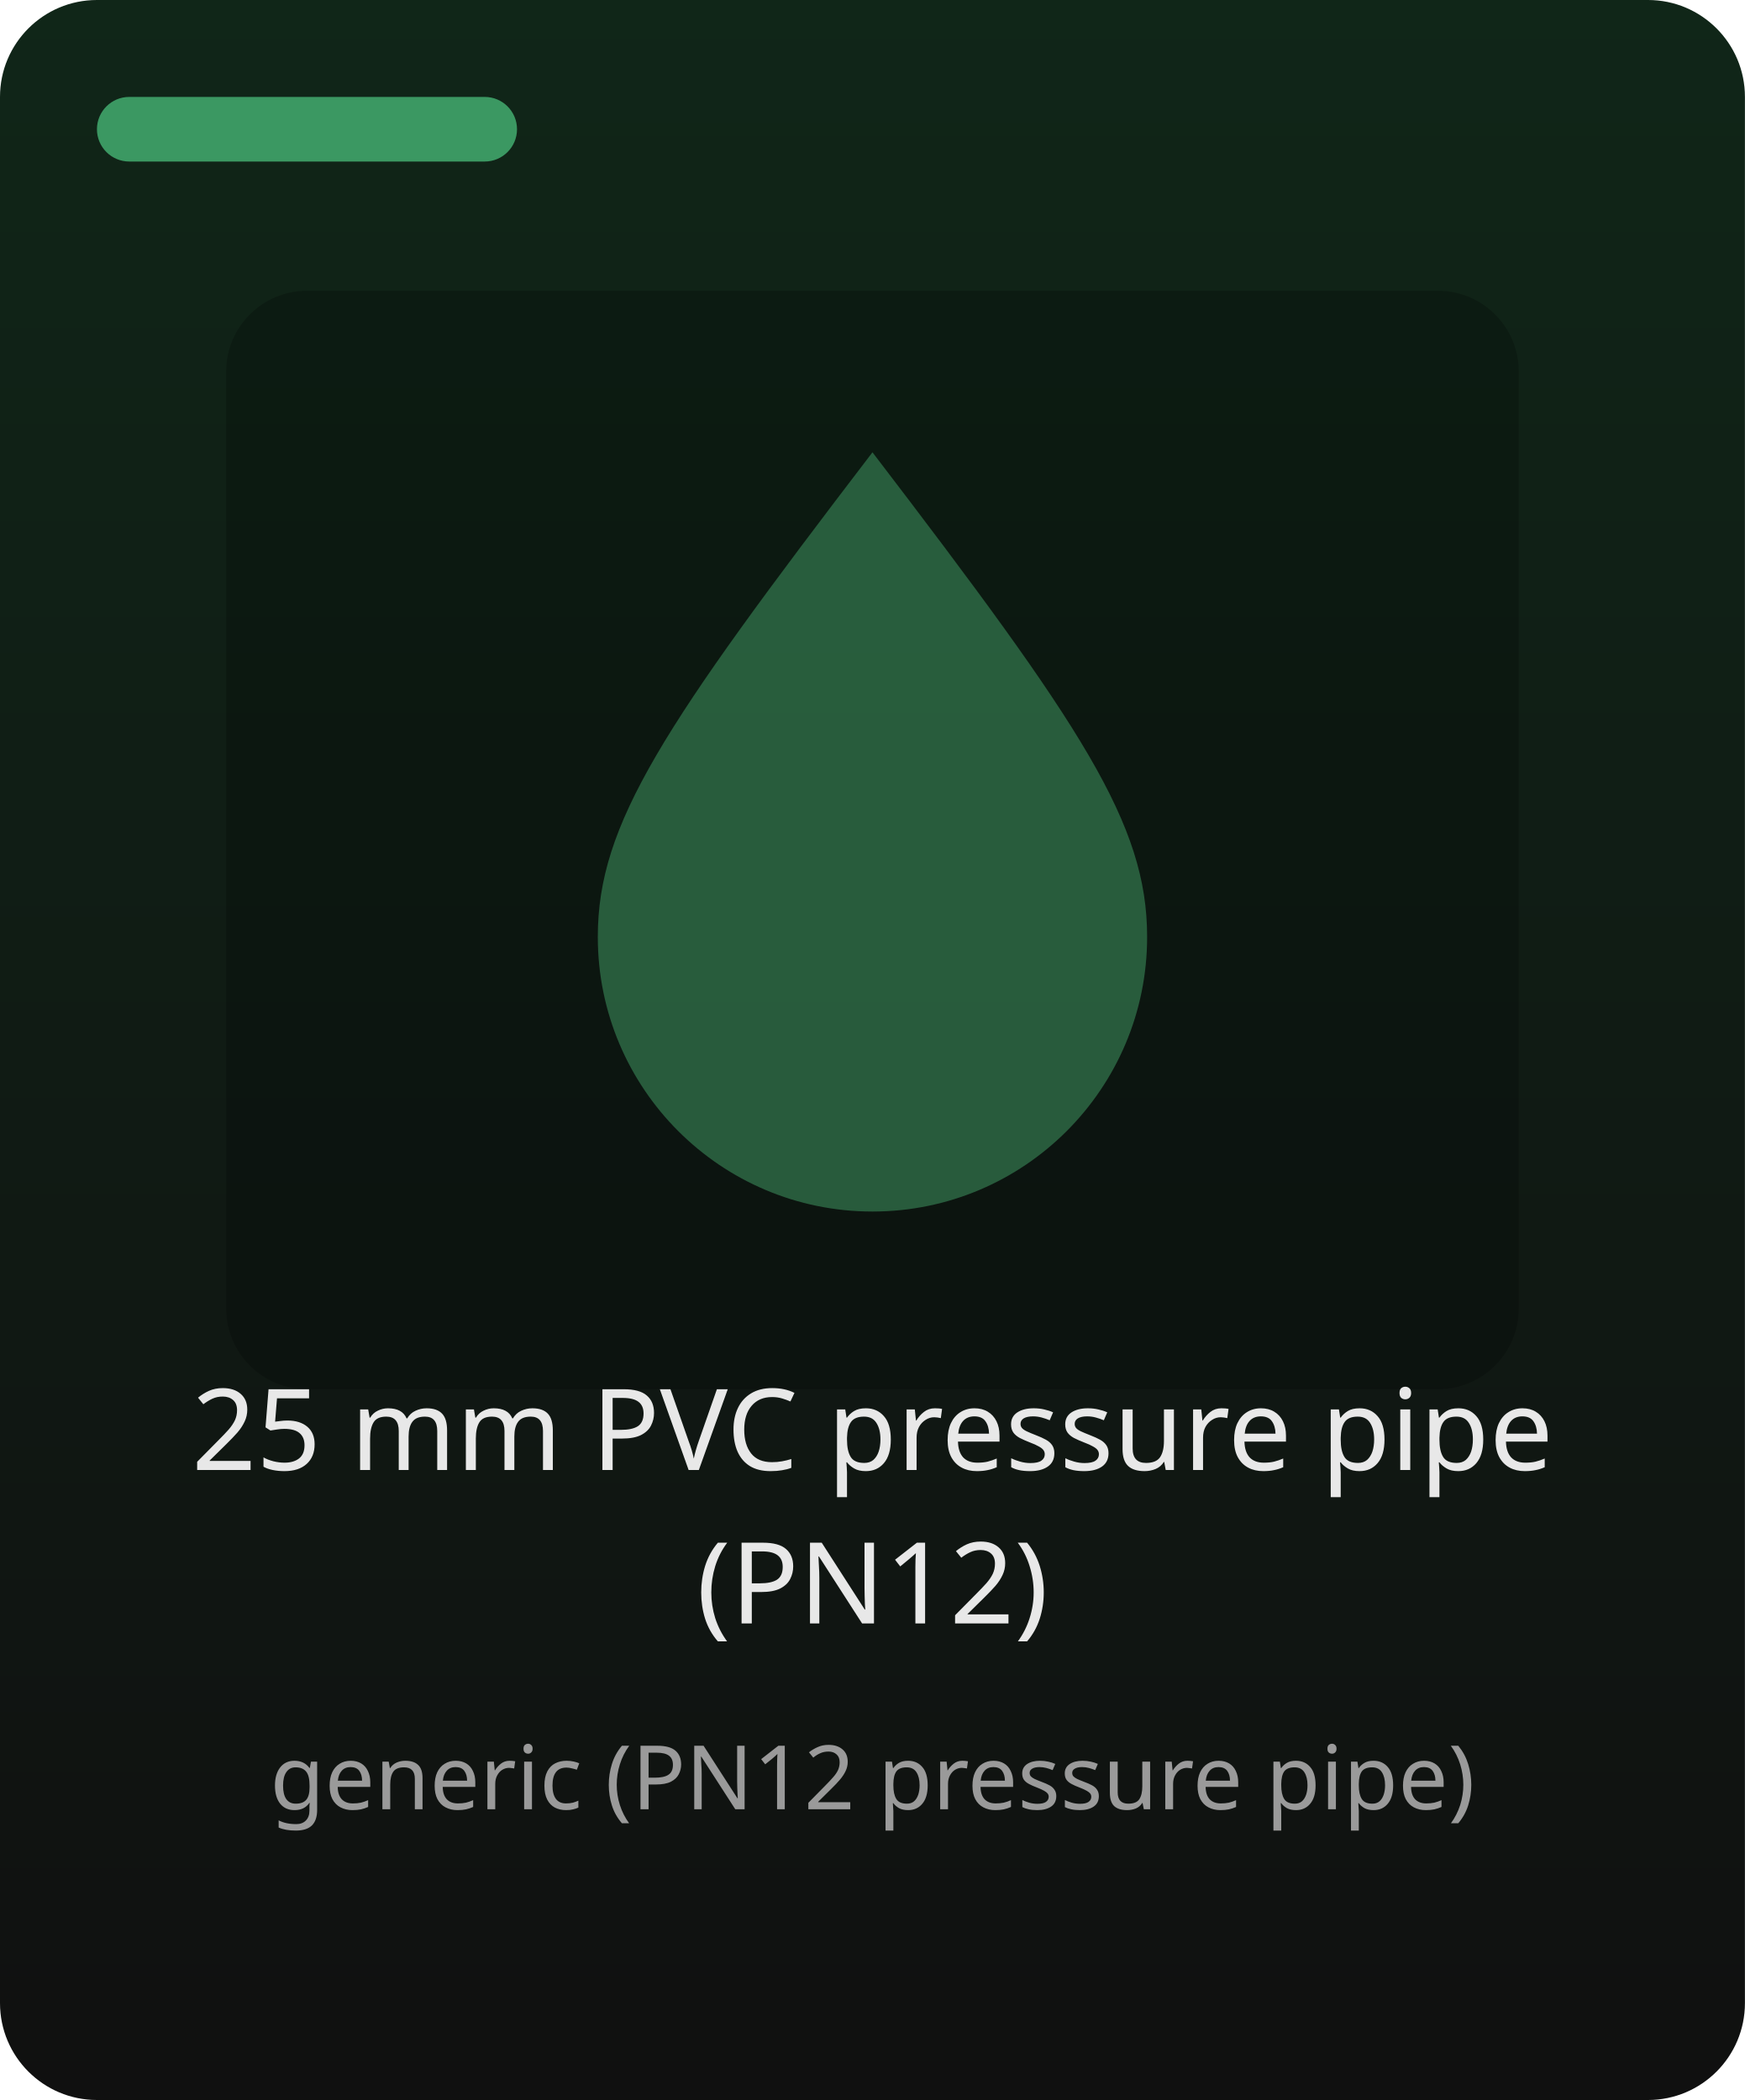
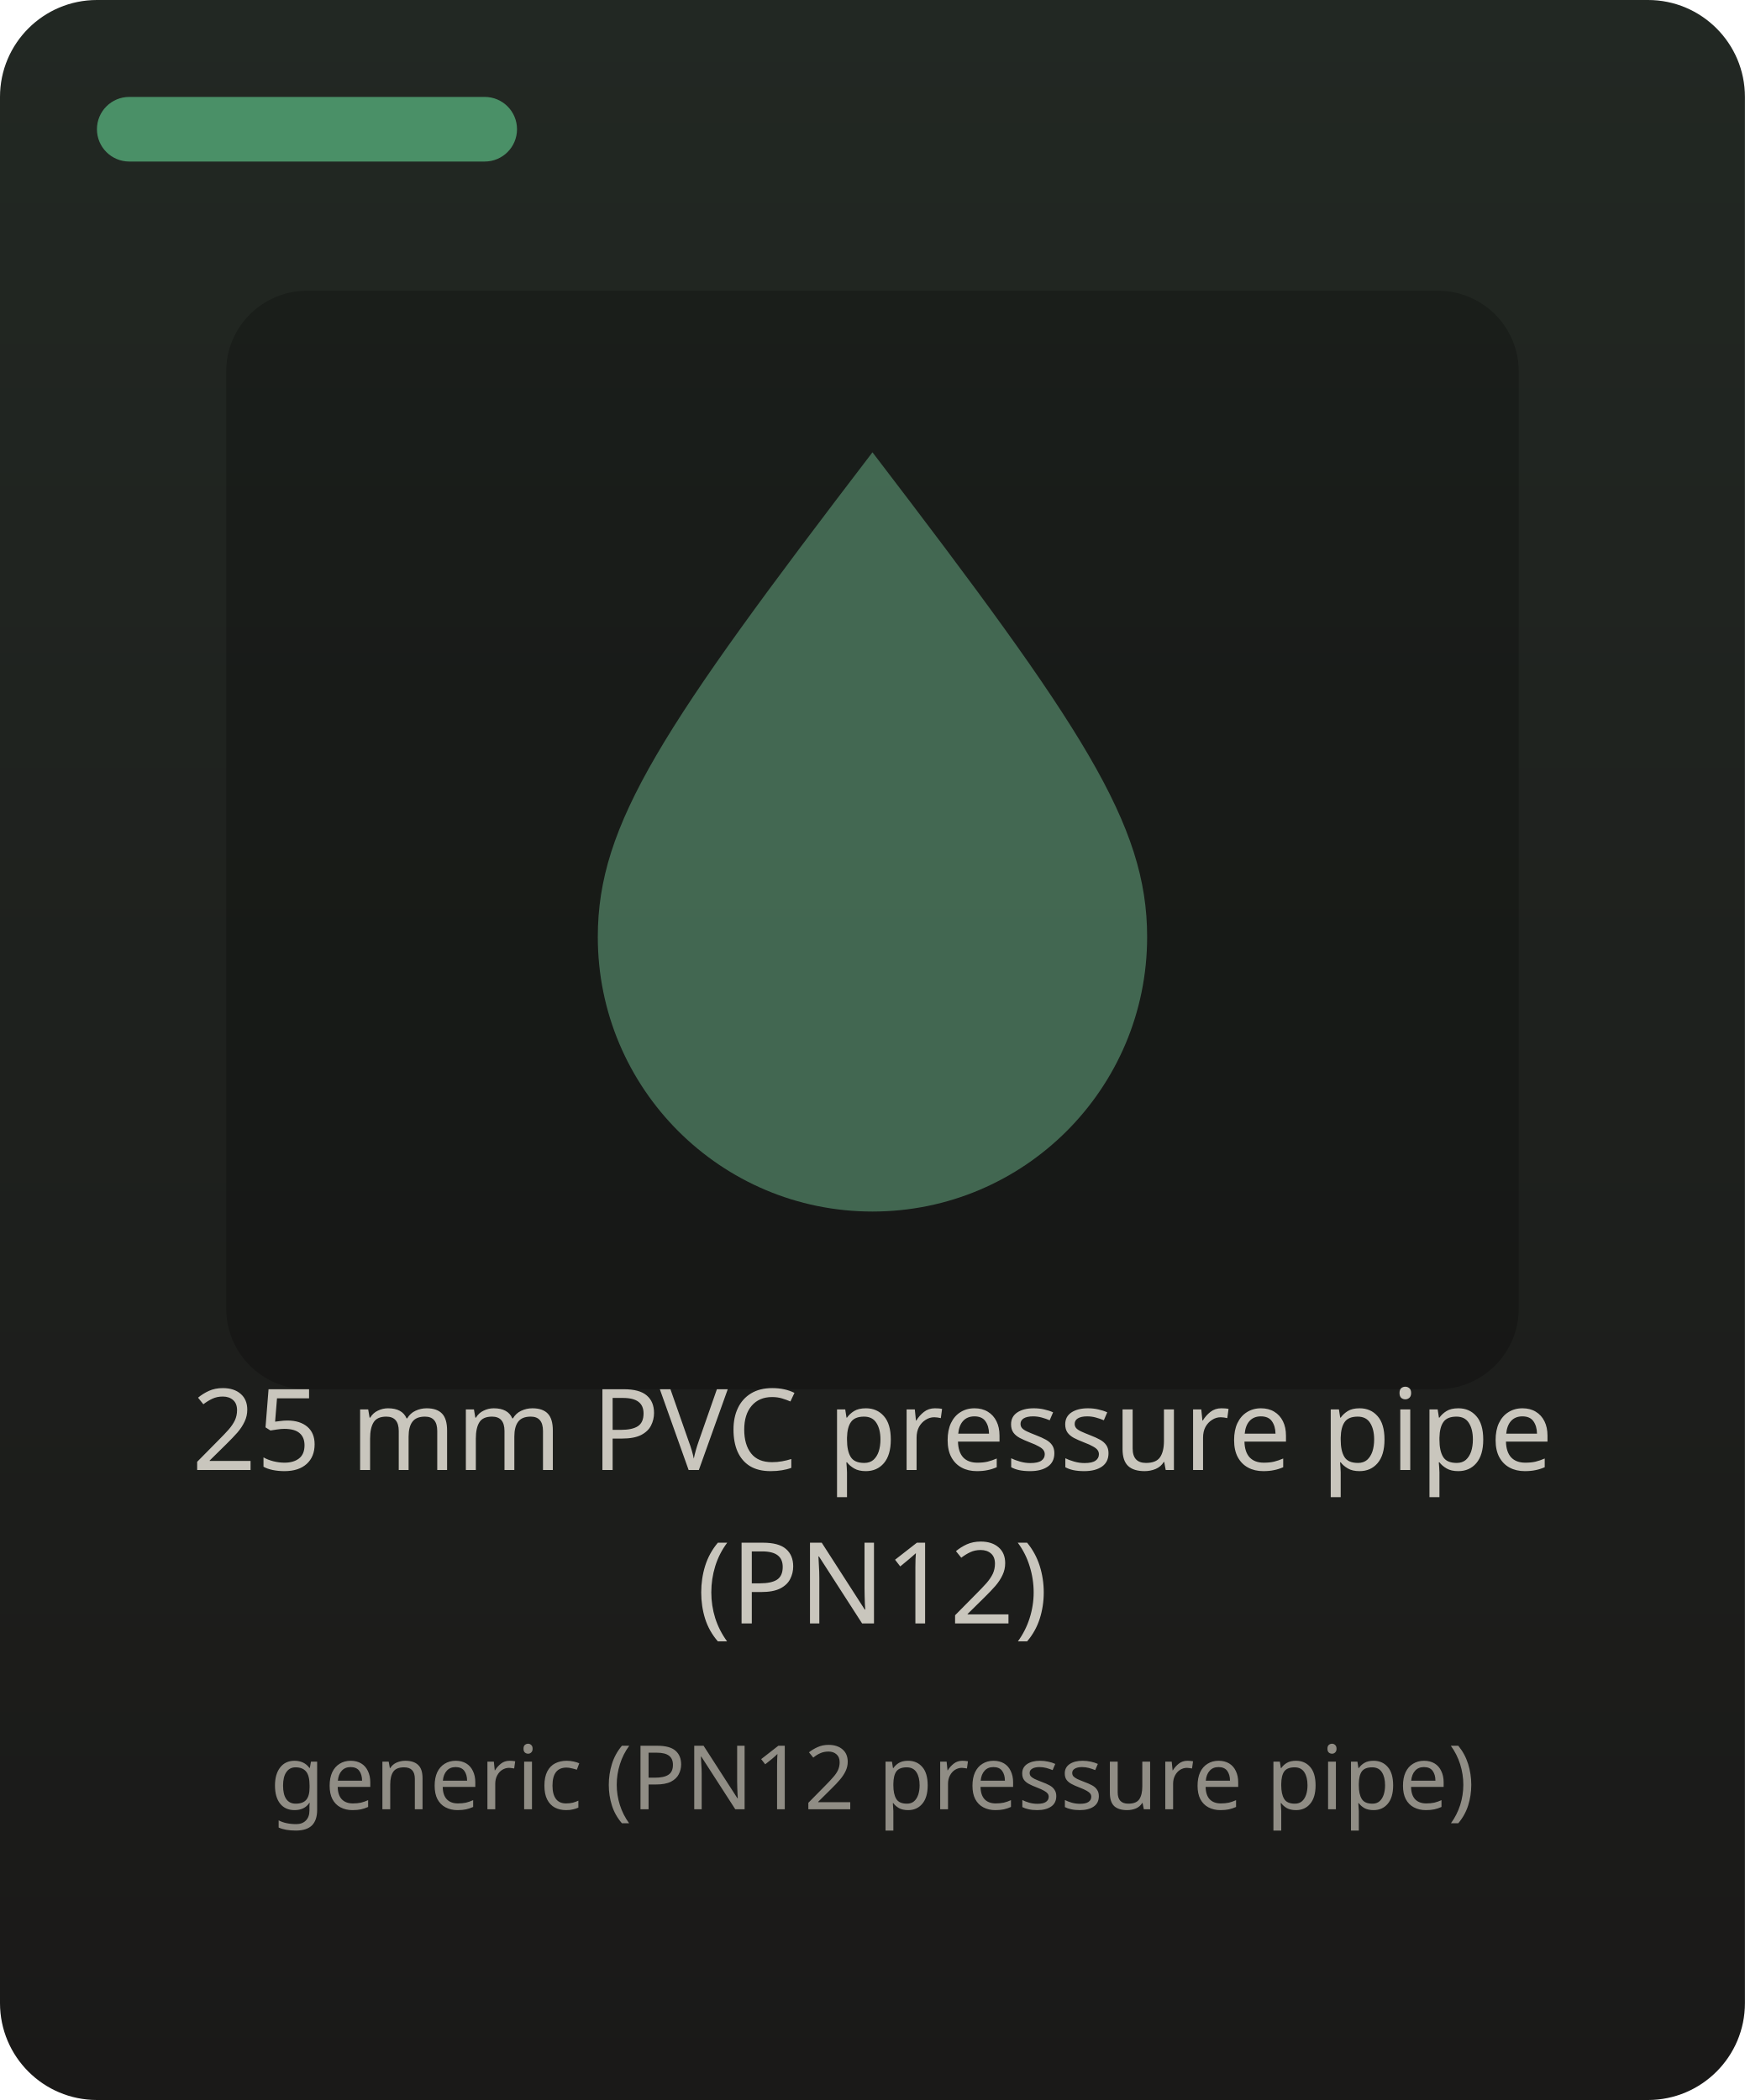
<svg xmlns="http://www.w3.org/2000/svg" viewBox="0 0 216 260" width="216" height="260" role="img" aria-label="25 mm PVC pressure pipe (PN12)">
  <defs>
    <linearGradient id="g" x1="0" y1="0" x2="0" y2="1">
-       <stop offset="0" stop-color="#102618" />
-       <stop offset="1" stop-color="#101010" />
+       <stop offset="0" stop-color="#222823" />
+       <stop offset="1" stop-color="#1a1918" />
    </linearGradient>
  </defs>
  <rect width="216" height="260" rx="12" fill="url(#g)" />
  <rect x="28" y="36" width="160" height="136" rx="10" fill="#000" opacity=".22" />
-   <path d="M108 56 c26 34 34 46 34 60 a34 34 0 0 1-68 0 c0-14 8-26 34-60z" fill="#3a8a5a" opacity=".6" />
-   <rect x="12" y="12" width="52" height="8" rx="4" fill="#3fa46a" opacity=".9" />
-   <text x="108" y="182" text-anchor="middle" font-size="14" fill="#e8e8e8" font-family="ui-sans-serif,system-ui,sans-serif">25 mm PVC pressure pipe</text>
-   <text x="108" y="201" text-anchor="middle" font-size="14" fill="#e8e8e8" font-family="ui-sans-serif,system-ui,sans-serif">(PN12)</text>
-   <text x="108" y="224" text-anchor="middle" font-size="11" fill="#9a9a9a" font-family="ui-sans-serif,system-ui,sans-serif">generic (PN12 pressure pipe)</text>
+   <path d="M108 56 c26 34 34 46 34 60 a34 34 0 0 1-68 0 c0-14 8-26 34-60z" fill="#5f9b78" opacity=".6" />
+   <rect x="12" y="12" width="52" height="8" rx="4" fill="#4f9b6f" opacity=".9" />
+   <text x="108" y="182" text-anchor="middle" font-size="14" fill="#c9c6bd" font-family="ui-sans-serif,system-ui,sans-serif">25 mm PVC pressure pipe</text>
+   <text x="108" y="201" text-anchor="middle" font-size="14" fill="#c9c6bd" font-family="ui-sans-serif,system-ui,sans-serif">(PN12)</text>
+   <text x="108" y="224" text-anchor="middle" font-size="11" fill="#908d85" font-family="ui-sans-serif,system-ui,sans-serif">generic (PN12 pressure pipe)</text>
</svg>
